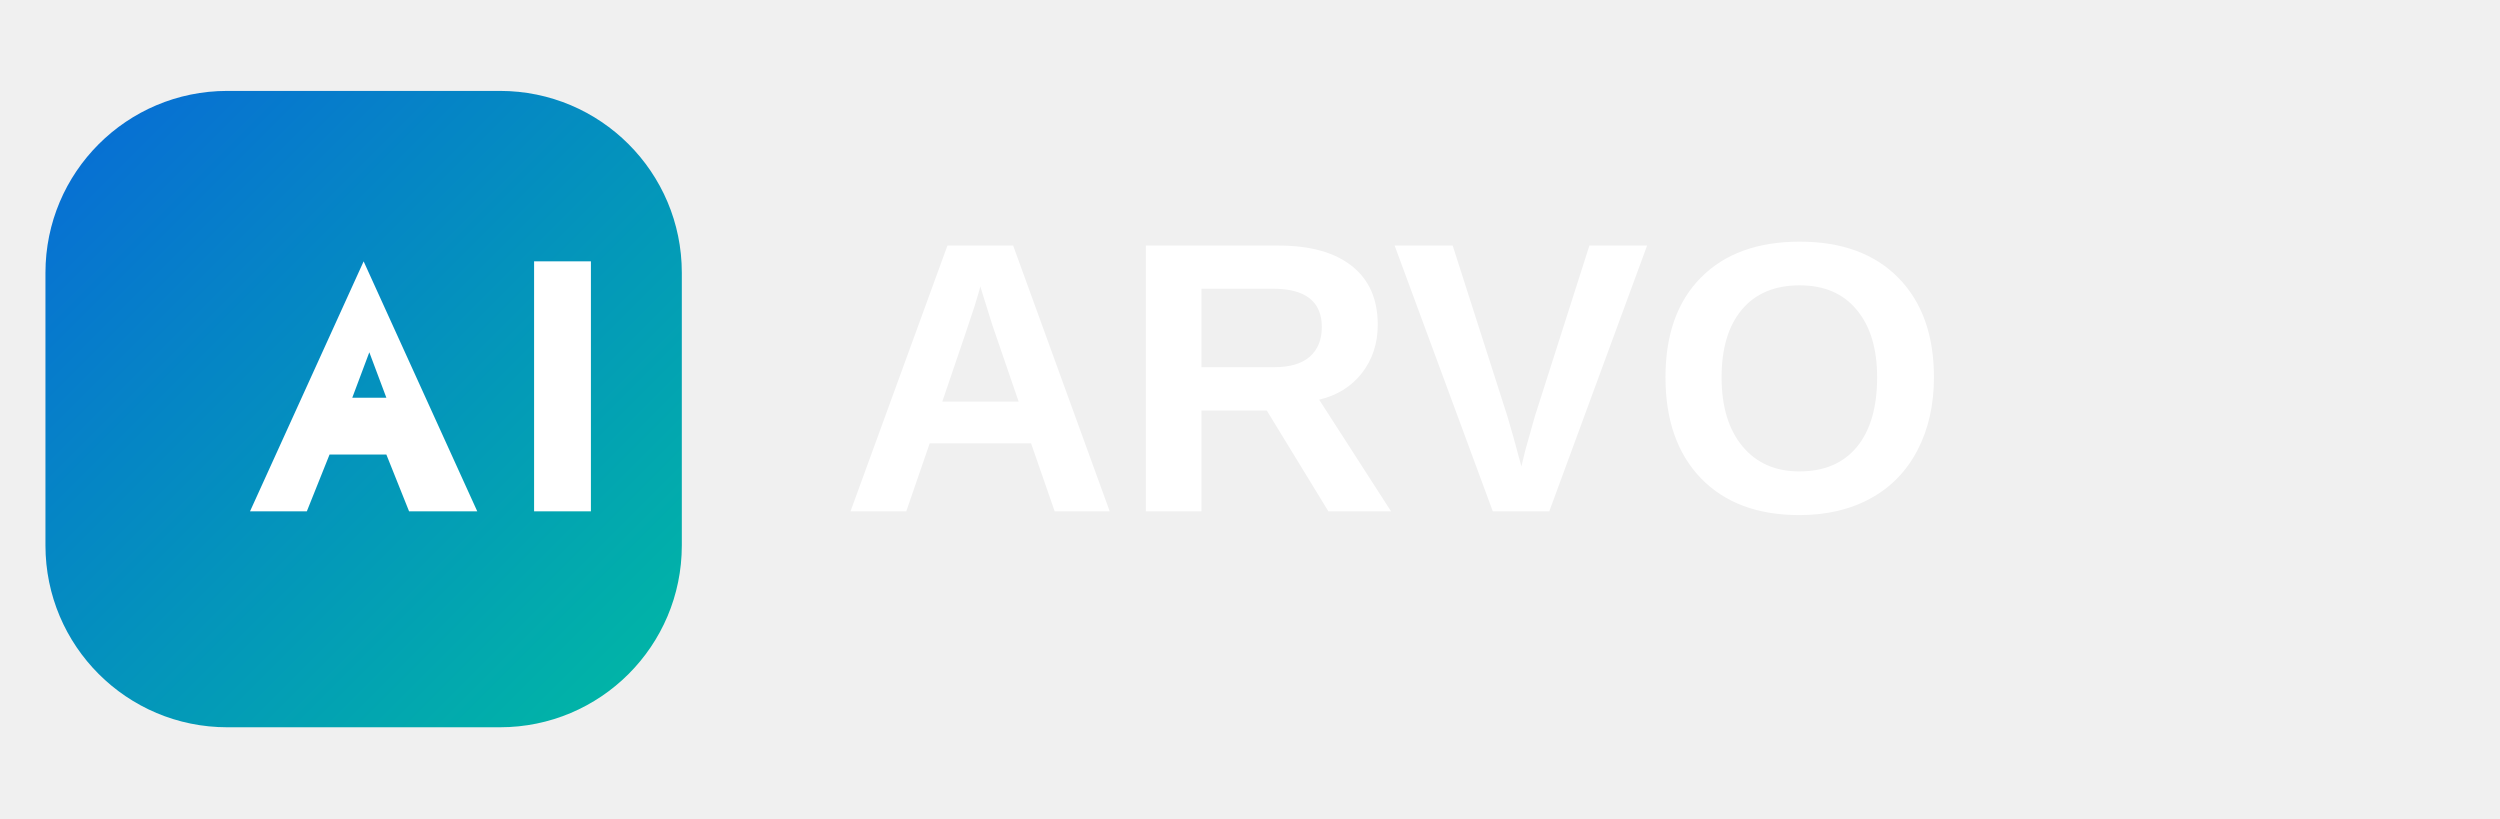
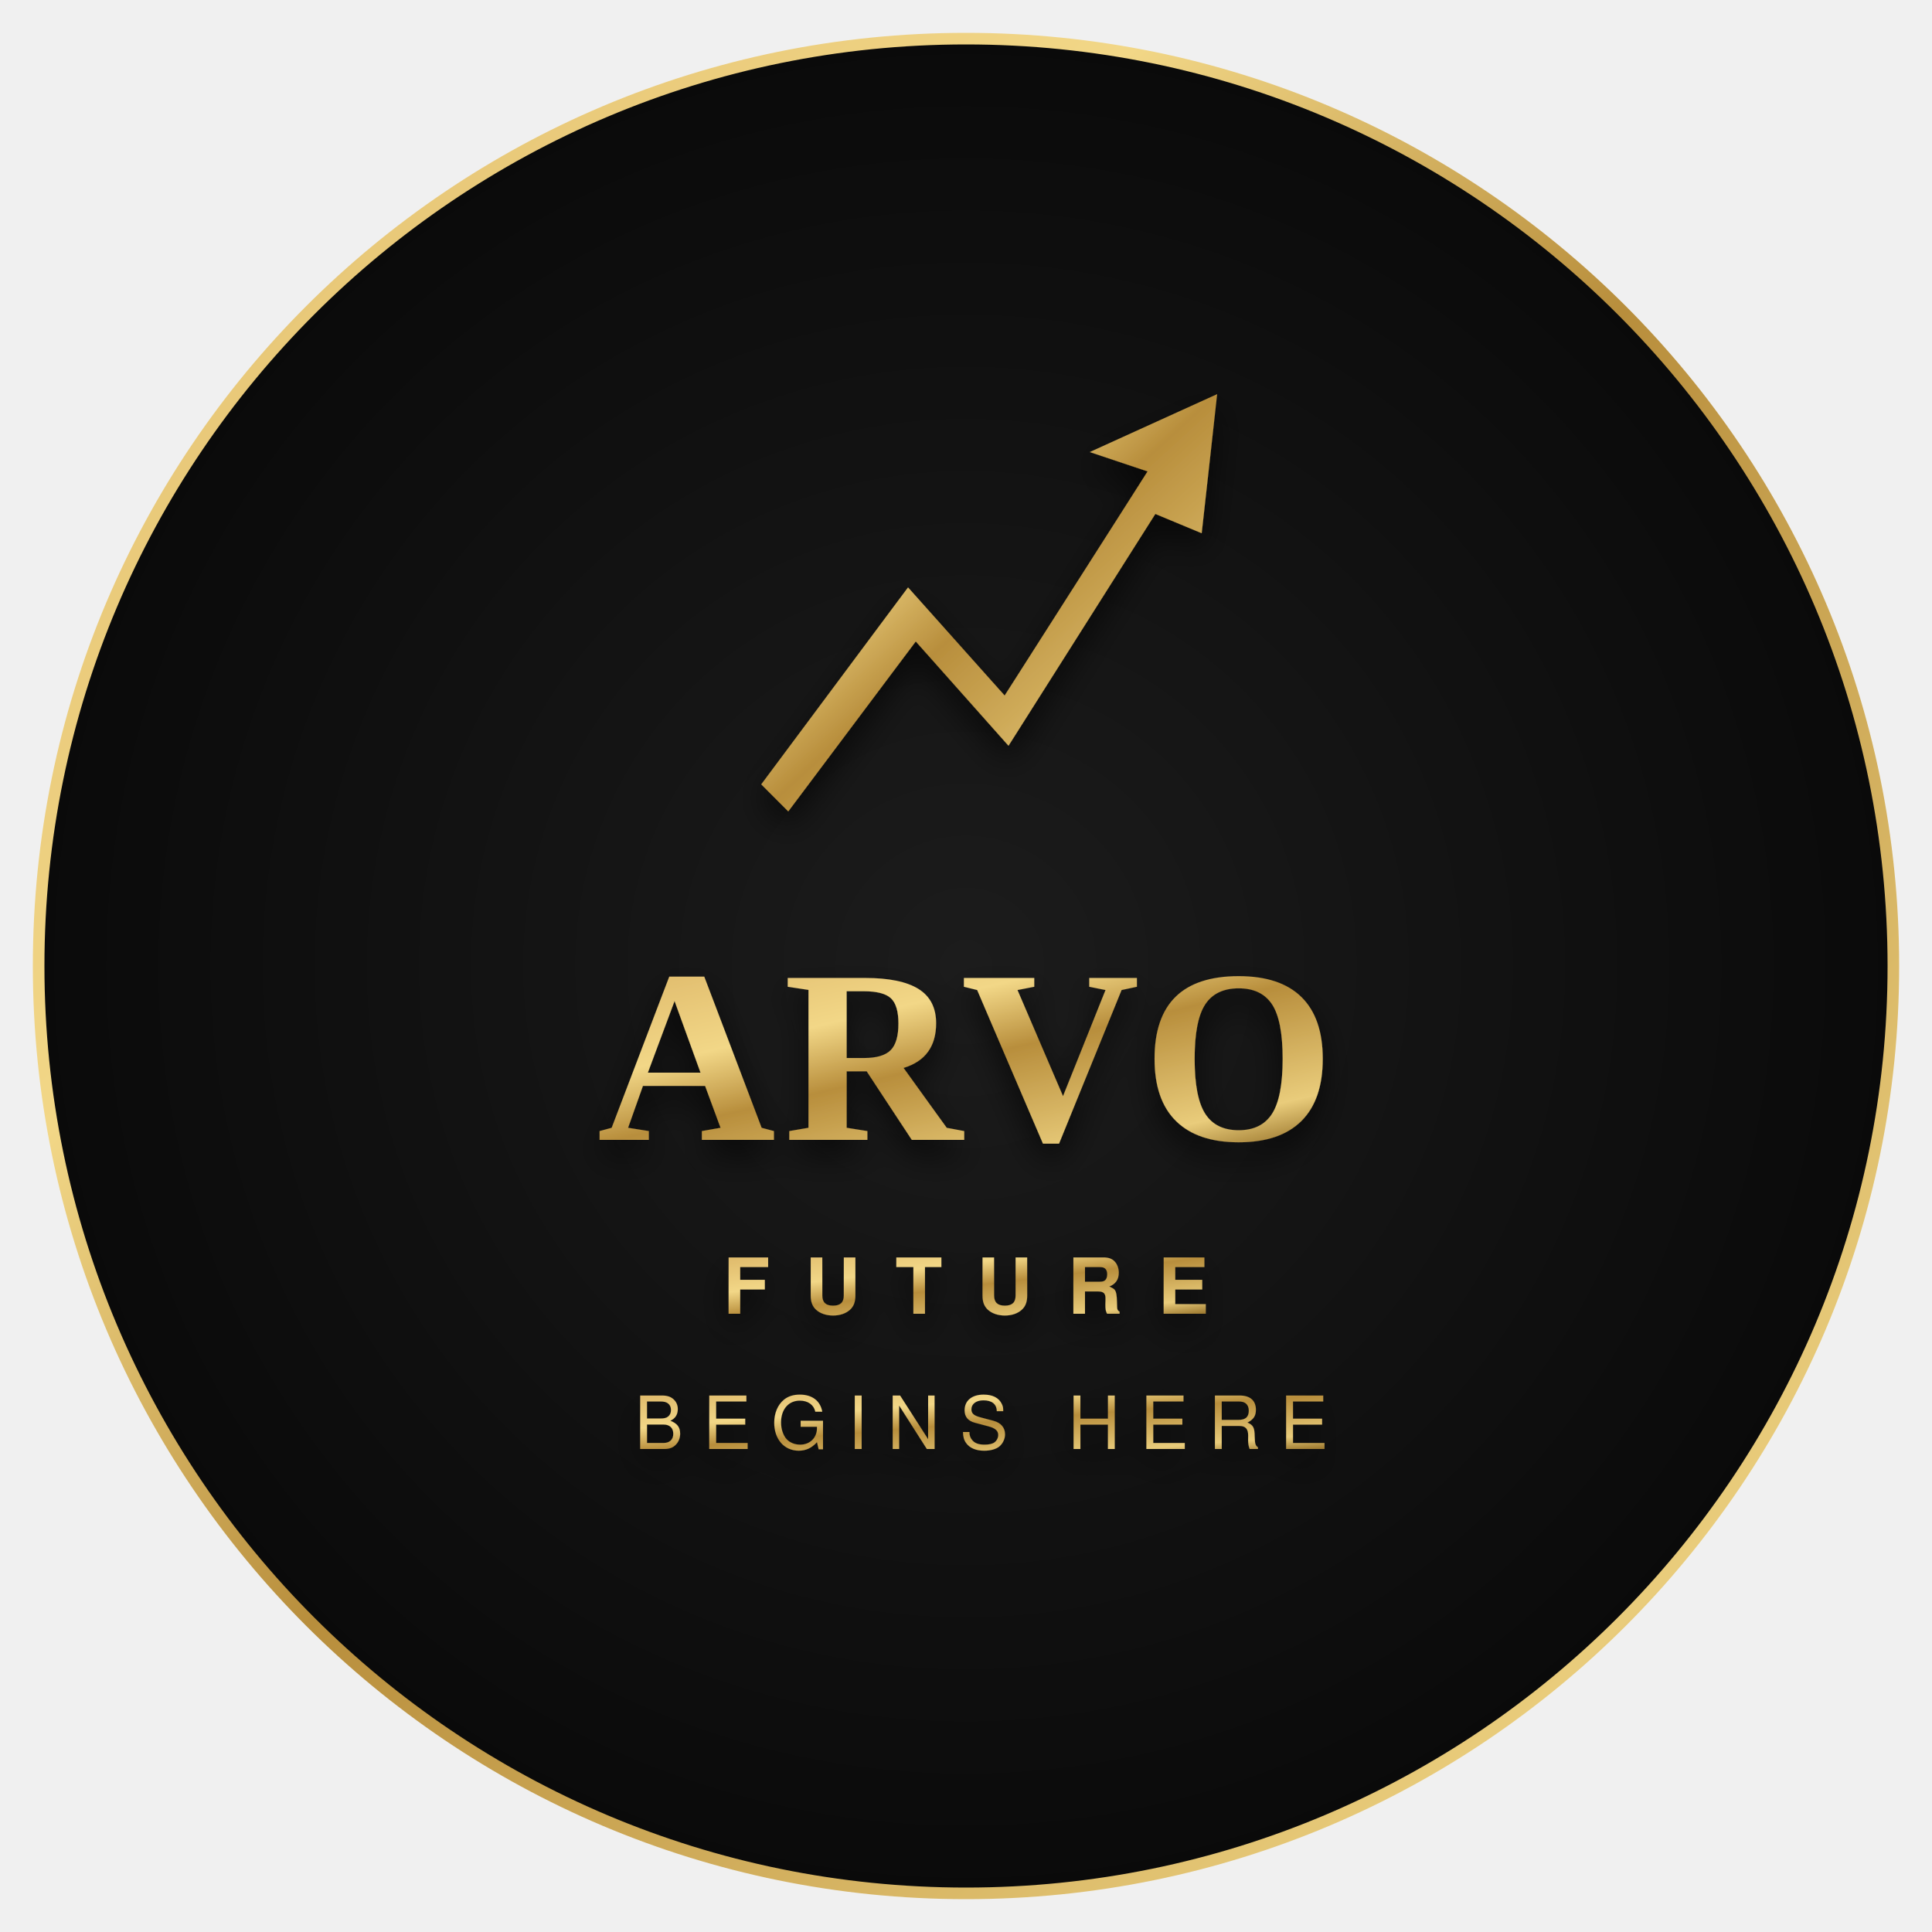
- <svg xmlns="http://www.w3.org/2000/svg" viewBox="0 0 220 72" role="img" aria-label="ARVO">
+ <svg xmlns="http://www.w3.org/2000/svg" viewBox="0 0 500 500" width="100%" height="100%">
  <defs>
-     <linearGradient id="a" x1="0" y1="0" x2="1" y2="1">
-       <stop offset="0" stop-color="#086ad7" />
-       <stop offset="1" stop-color="#00baa3" />
+     <radialGradient id="bgGrad" cx="50%" cy="50%" r="50%">
+       <stop offset="0%" stop-color="#1c1c1c" />
+       <stop offset="100%" stop-color="#0a0a0a" />
+     </radialGradient>
+     <linearGradient id="goldGrad" x1="0%" y1="0%" x2="100%" y2="100%">
+       <stop offset="0%" stop-color="#dfba6b" />
+       <stop offset="30%" stop-color="#f2d787" />
+       <stop offset="50%" stop-color="#b88e3c" />
+       <stop offset="85%" stop-color="#e9cc7b" />
+       <stop offset="100%" stop-color="#916c24" />
    </linearGradient>
+     <filter id="dropShadow" x="-20%" y="-20%" width="140%" height="140%">
+       <feDropShadow dx="0" dy="4" stdDeviation="4" flood-color="#000000" flood-opacity="0.6" />
+     </filter>
  </defs>
-   <rect x="4" y="8" width="56" height="56" rx="16" fill="url(#a)" />
-   <path d="M22 45 32 23l10 22h-6l-2-5h-5l-2 5h-5Zm9-10h3l-1.5-4-1.5 4Zm16-12h5v22h-5V23Z" fill="#fff" />
-   <text x="74" y="45" fill="#ffffff" font-family="Arial, Helvetica, sans-serif" font-size="34" font-weight="900">ARVO</text>
+   <circle cx="250" cy="250" r="240" fill="url(#bgGrad)" stroke="url(#goldGrad)" stroke-width="3" />
+   <g filter="url(#dropShadow)">
+     <path d="M 197 203               L 235 152               L 260 180               L 297 122               L 282 117               L 315 102               L 311 138               L 299 133               L 261 193               L 237 166               L 204 210               Z" fill="url(#goldGrad)" />
+     <text x="250" y="295" font-family="'Cinzel', 'Times New Roman', 'Playfair Display', serif" font-size="64" font-weight="bold" letter-spacing="2" text-anchor="middle" fill="url(#goldGrad)">ARVO</text>
+     <text x="250" y="340" font-family="'Montserrat', 'Helvetica', 'Arial', sans-serif" font-size="20" font-weight="600" letter-spacing="9" text-anchor="middle" fill="url(#goldGrad)">FUTURE</text>
+     <text x="254" y="375" font-family="'Montserrat', 'Helvetica', 'Arial', sans-serif" font-size="19" font-weight="500" letter-spacing="5" text-anchor="middle" fill="url(#goldGrad)">BEGINS HERE</text>
+   </g>
</svg>
